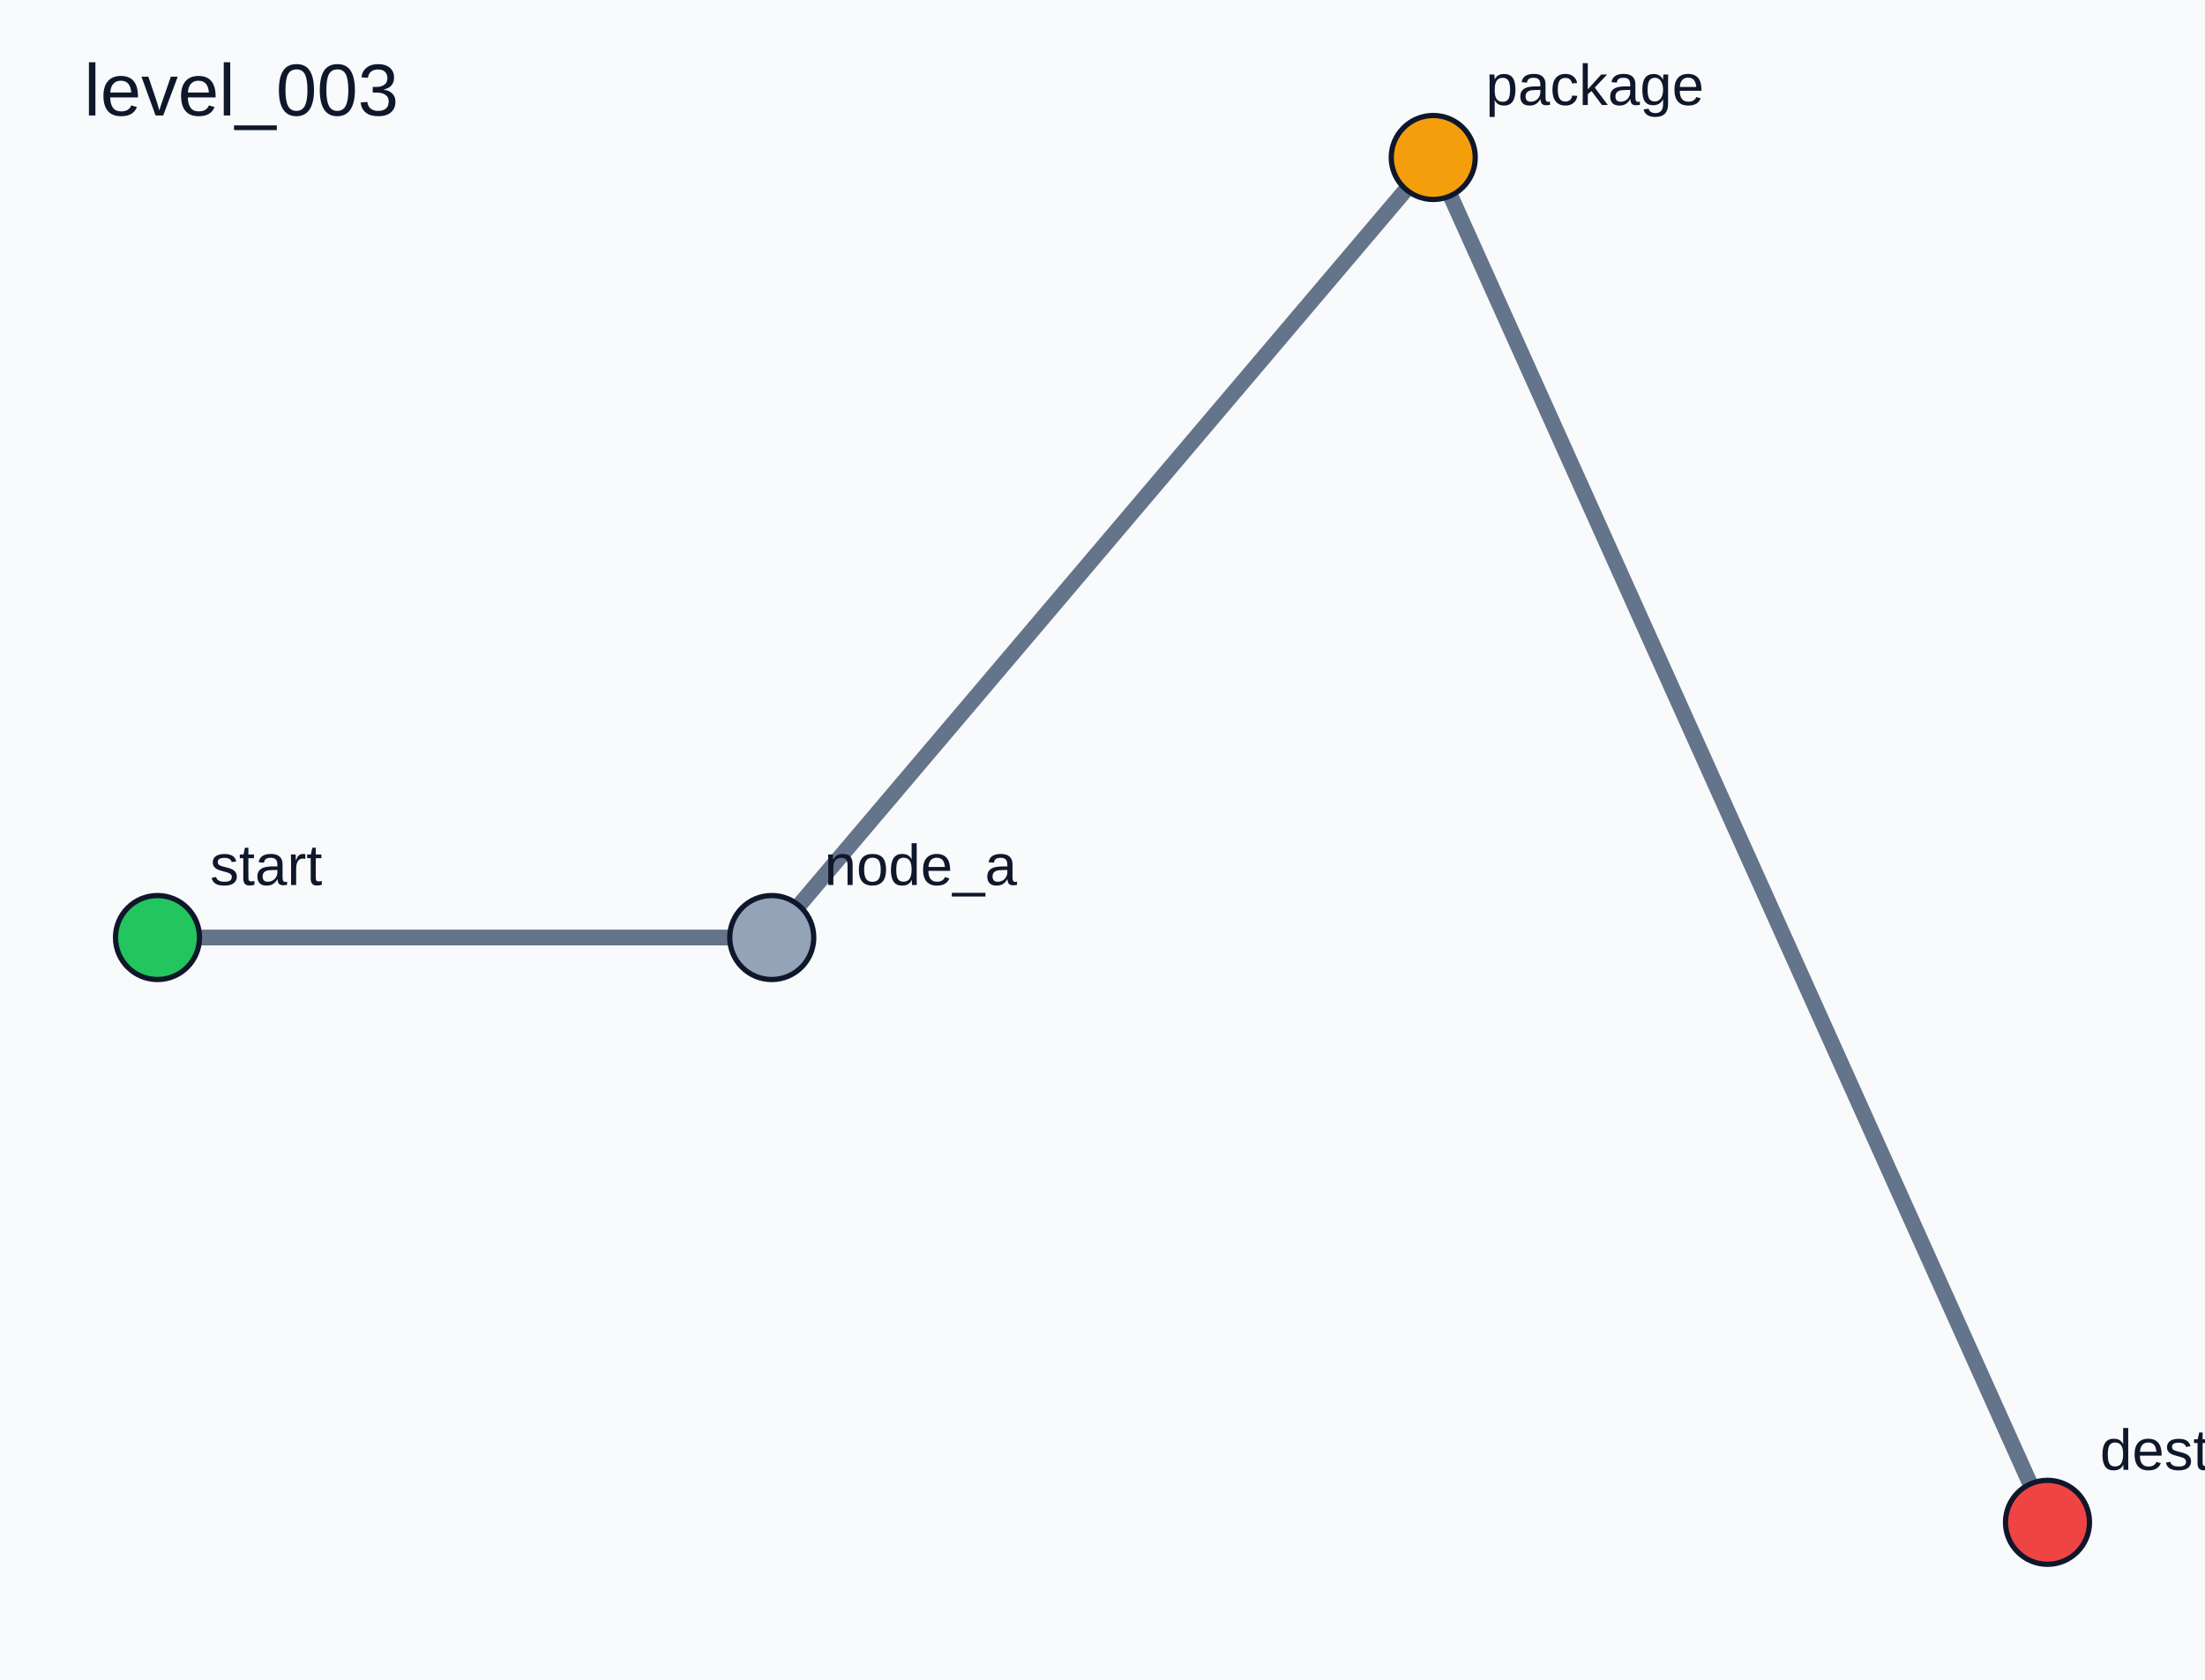
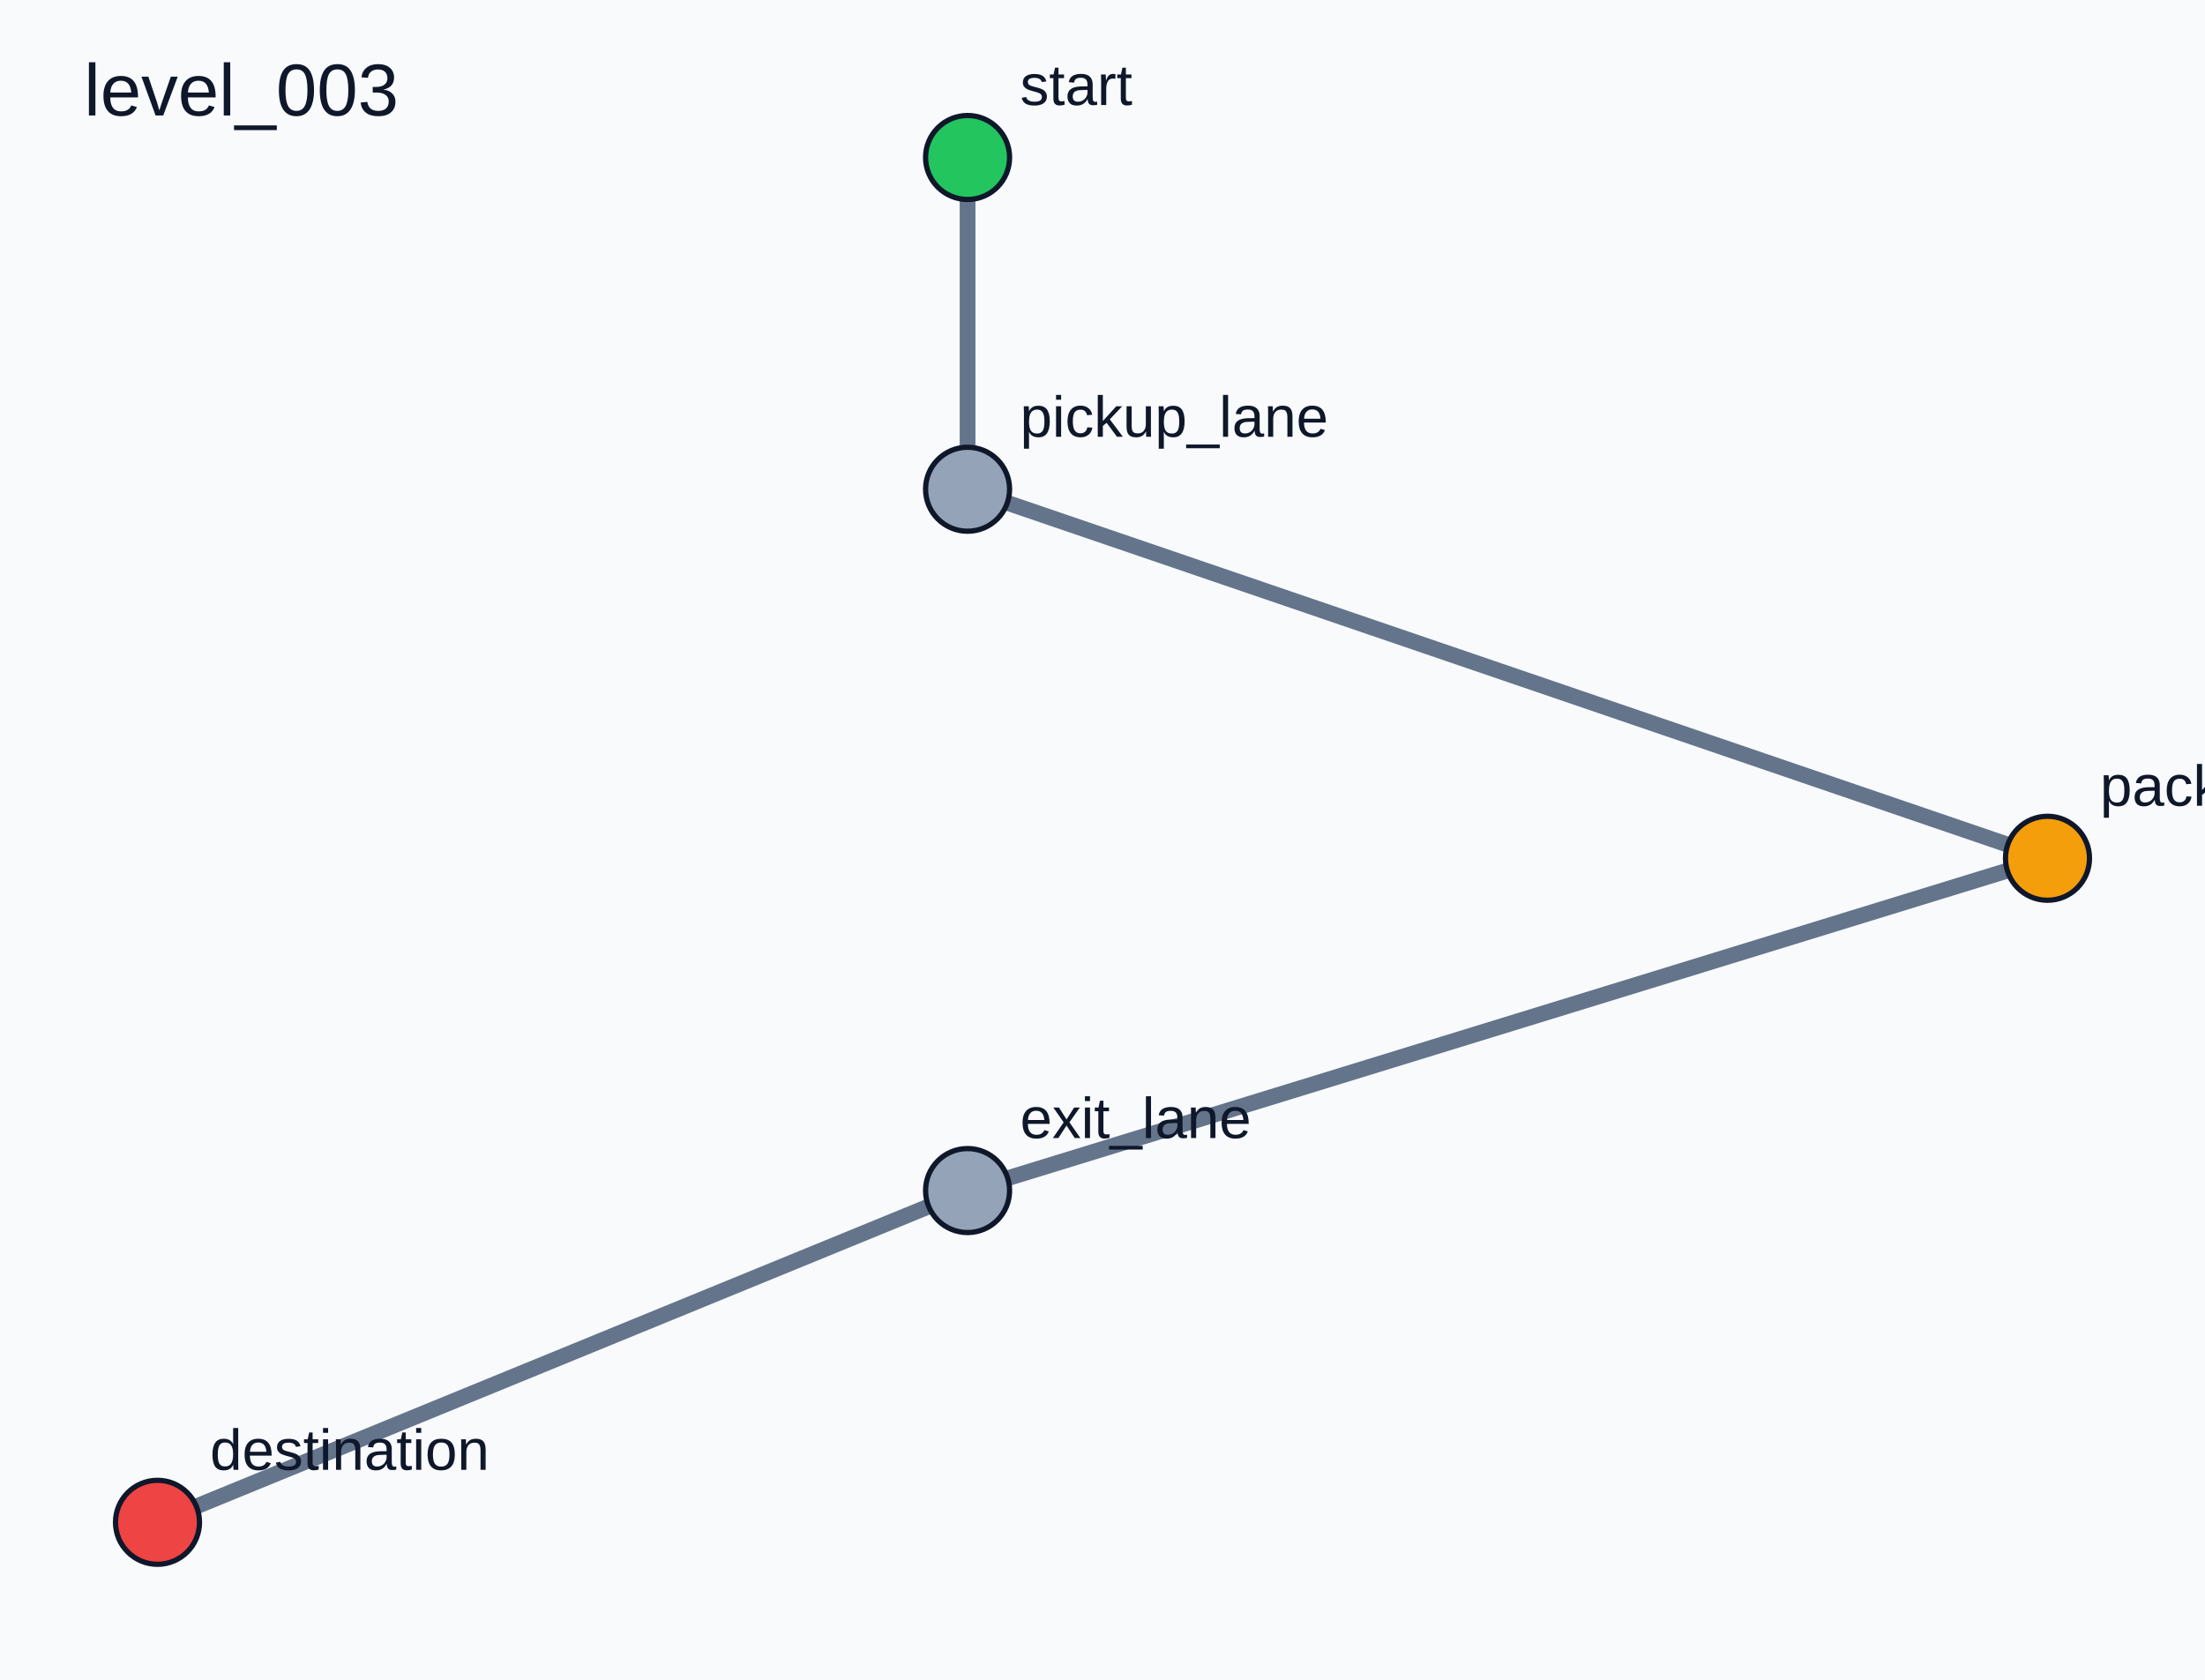
<svg xmlns="http://www.w3.org/2000/svg" width="420" height="320" viewBox="0 0 420 320">
  <rect width="100%" height="100%" fill="#f8fafc" />
  <text x="16" y="22" font-family="Arial" font-size="14" fill="#0f172a">level_003</text>
-   <line x1="30.0" y1="178.6" x2="147.0" y2="178.6" stroke="#64748b" stroke-width="3" />
-   <line x1="147.0" y1="178.6" x2="273.0" y2="30.0" stroke="#64748b" stroke-width="3" />
-   <line x1="273.0" y1="30.0" x2="390.0" y2="290.0" stroke="#64748b" stroke-width="3" />
-   <circle cx="30.0" cy="178.6" r="8" fill="#22c55e" stroke="#0f172a" stroke-width="1" />
-   <text x="40.0" y="168.6" font-family="Arial" font-size="11" fill="#0f172a">start</text>
-   <circle cx="147.0" cy="178.6" r="8" fill="#94a3b8" stroke="#0f172a" stroke-width="1" />
-   <text x="157.0" y="168.6" font-family="Arial" font-size="11" fill="#0f172a">node_a</text>
-   <circle cx="273.0" cy="30.0" r="8" fill="#f59e0b" stroke="#0f172a" stroke-width="1" />
-   <text x="283.0" y="20.0" font-family="Arial" font-size="11" fill="#0f172a">package</text>
-   <circle cx="390.0" cy="290.0" r="8" fill="#ef4444" stroke="#0f172a" stroke-width="1" />
-   <text x="400.0" y="280.0" font-family="Arial" font-size="11" fill="#0f172a">destination</text>
+   <line x1="184.3" y1="30.0" x2="184.3" y2="93.2" stroke="#64748b" stroke-width="3" />
+   <line x1="184.3" y1="93.2" x2="390.0" y2="163.5" stroke="#64748b" stroke-width="3" />
+   <line x1="390.0" y1="163.5" x2="184.3" y2="226.8" stroke="#64748b" stroke-width="3" />
+   <line x1="184.3" y1="226.8" x2="30.0" y2="290.0" stroke="#64748b" stroke-width="3" />
+   <circle cx="184.3" cy="30.0" r="8" fill="#22c55e" stroke="#0f172a" stroke-width="1" />
+   <text x="194.3" y="20.0" font-family="Arial" font-size="11" fill="#0f172a">start</text>
+   <circle cx="184.3" cy="93.2" r="8" fill="#94a3b8" stroke="#0f172a" stroke-width="1" />
+   <text x="194.3" y="83.2" font-family="Arial" font-size="11" fill="#0f172a">pickup_lane</text>
+   <circle cx="390.0" cy="163.5" r="8" fill="#f59e0b" stroke="#0f172a" stroke-width="1" />
+   <text x="400.0" y="153.5" font-family="Arial" font-size="11" fill="#0f172a">package</text>
+   <circle cx="184.3" cy="226.8" r="8" fill="#94a3b8" stroke="#0f172a" stroke-width="1" />
+   <text x="194.3" y="216.8" font-family="Arial" font-size="11" fill="#0f172a">exit_lane</text>
+   <circle cx="30.0" cy="290.0" r="8" fill="#ef4444" stroke="#0f172a" stroke-width="1" />
+   <text x="40.0" y="280.0" font-family="Arial" font-size="11" fill="#0f172a">destination</text>
</svg>
